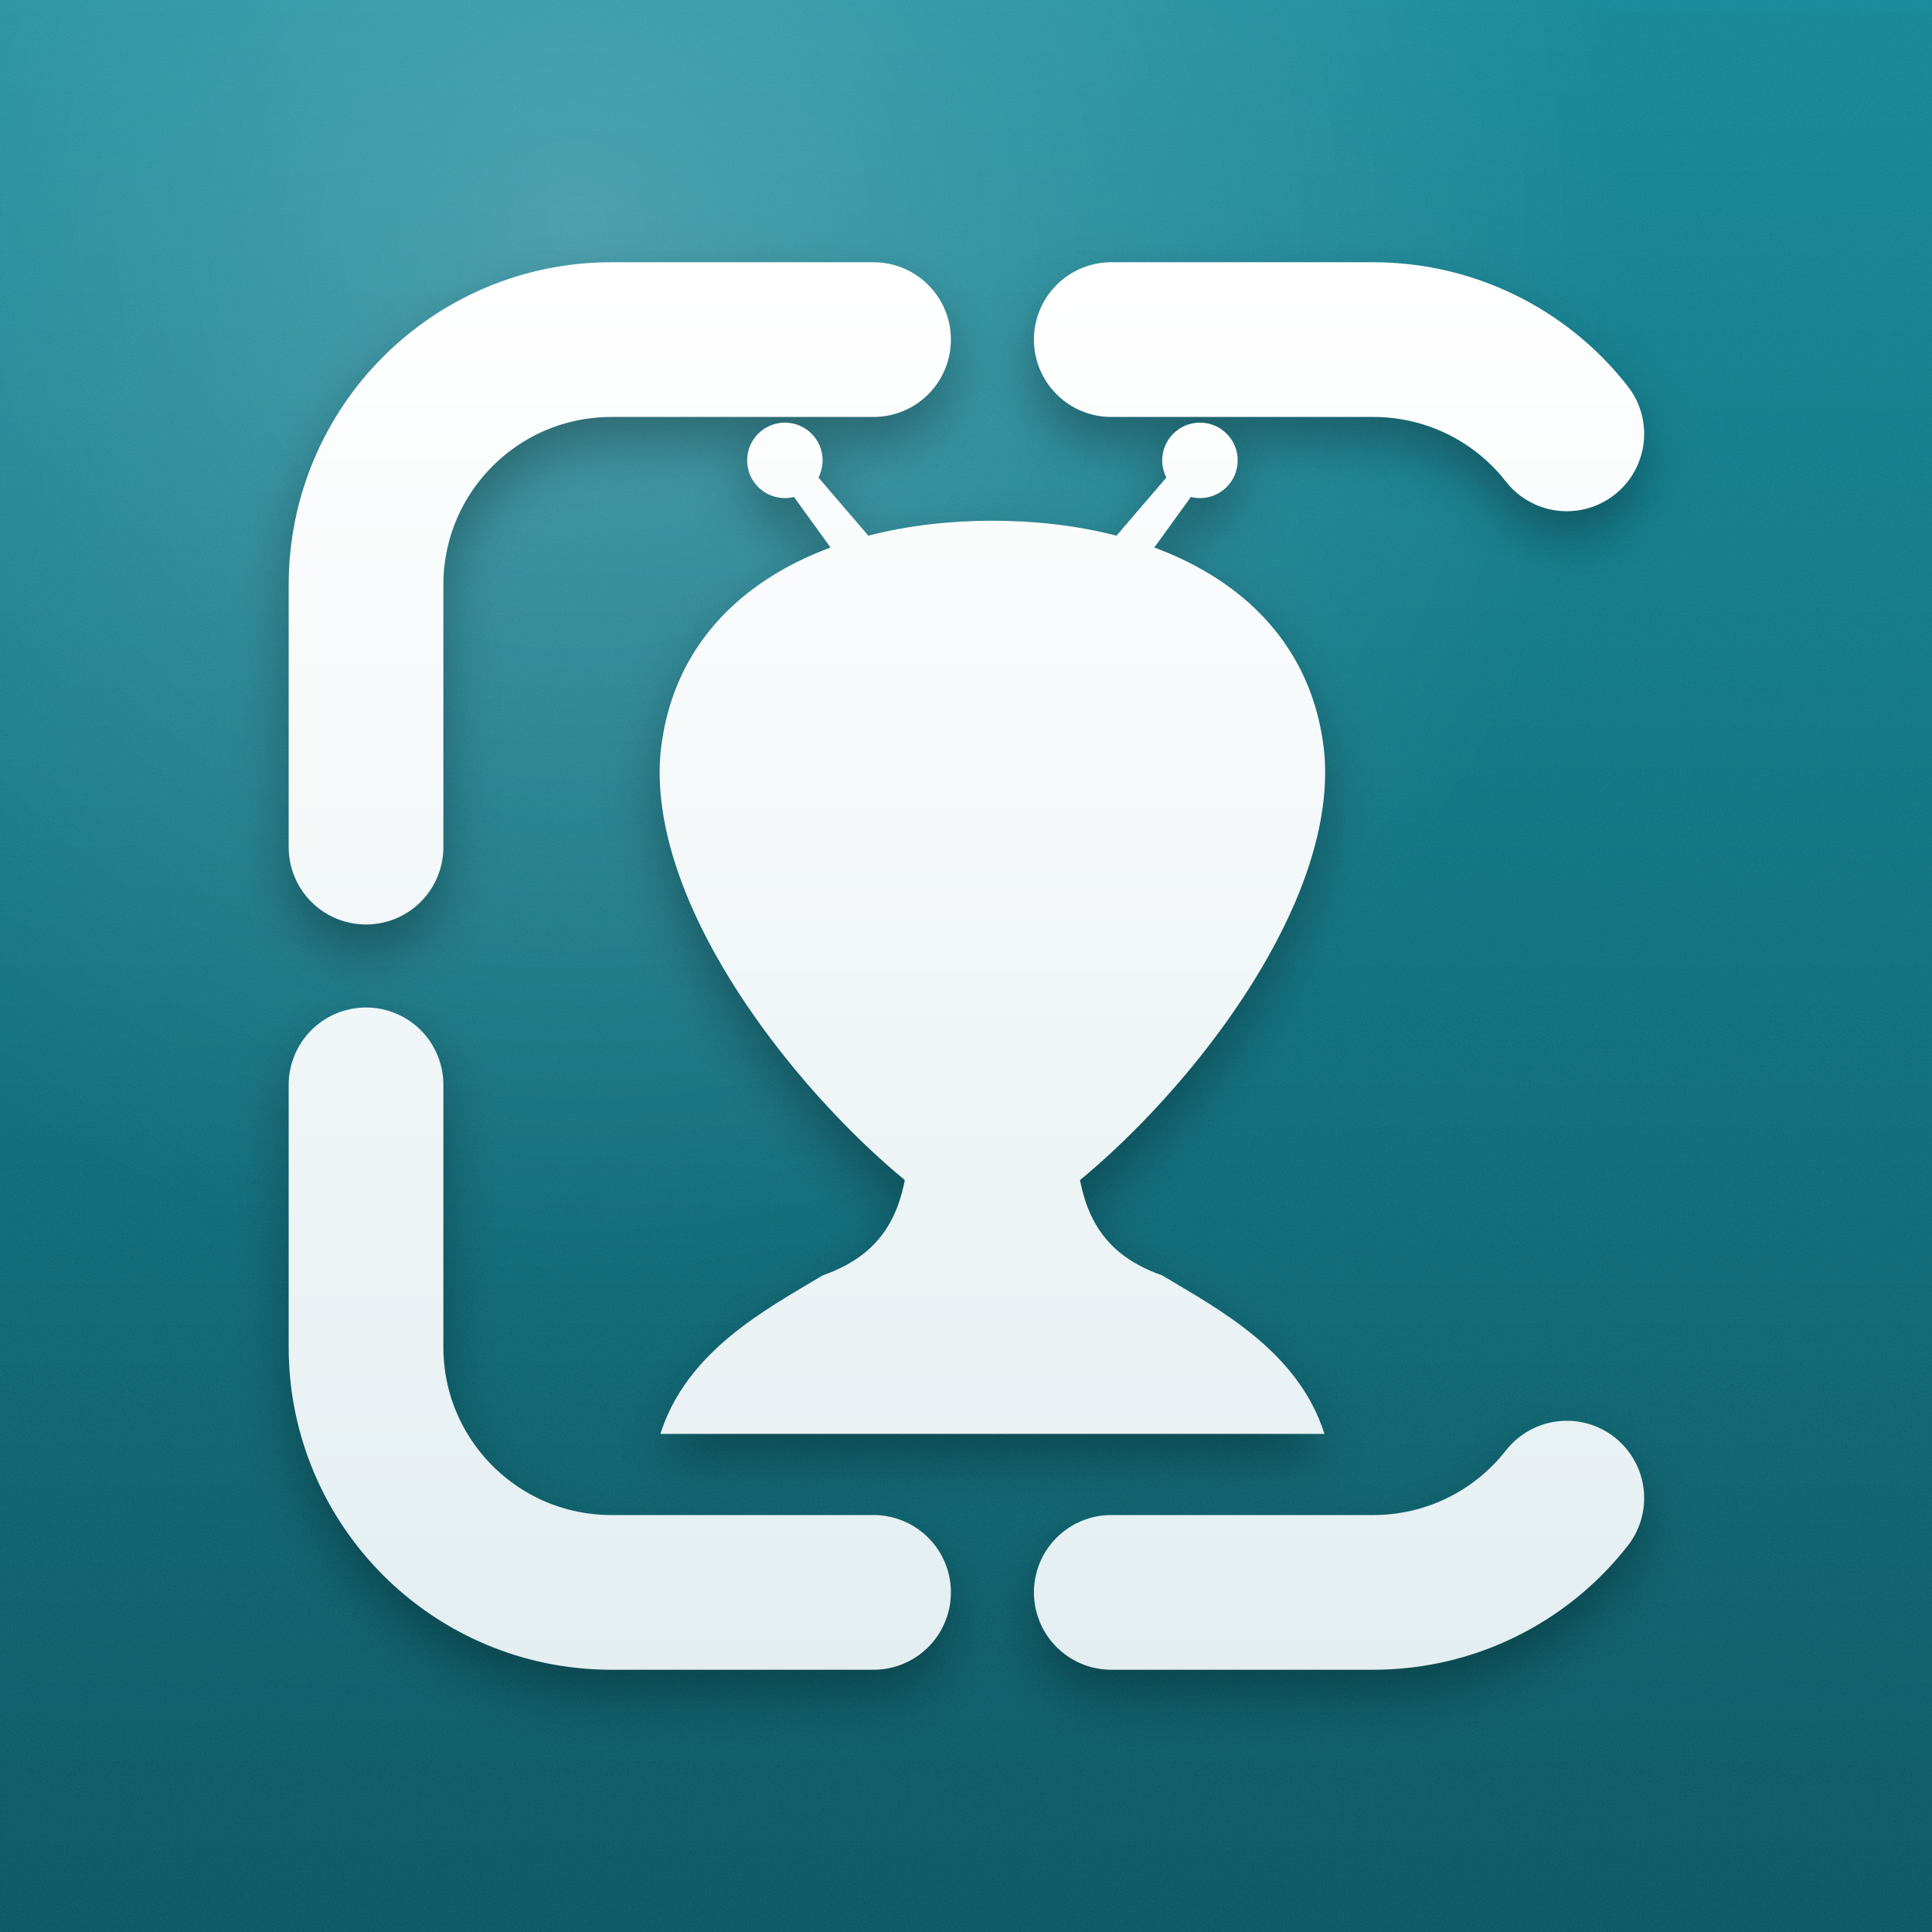
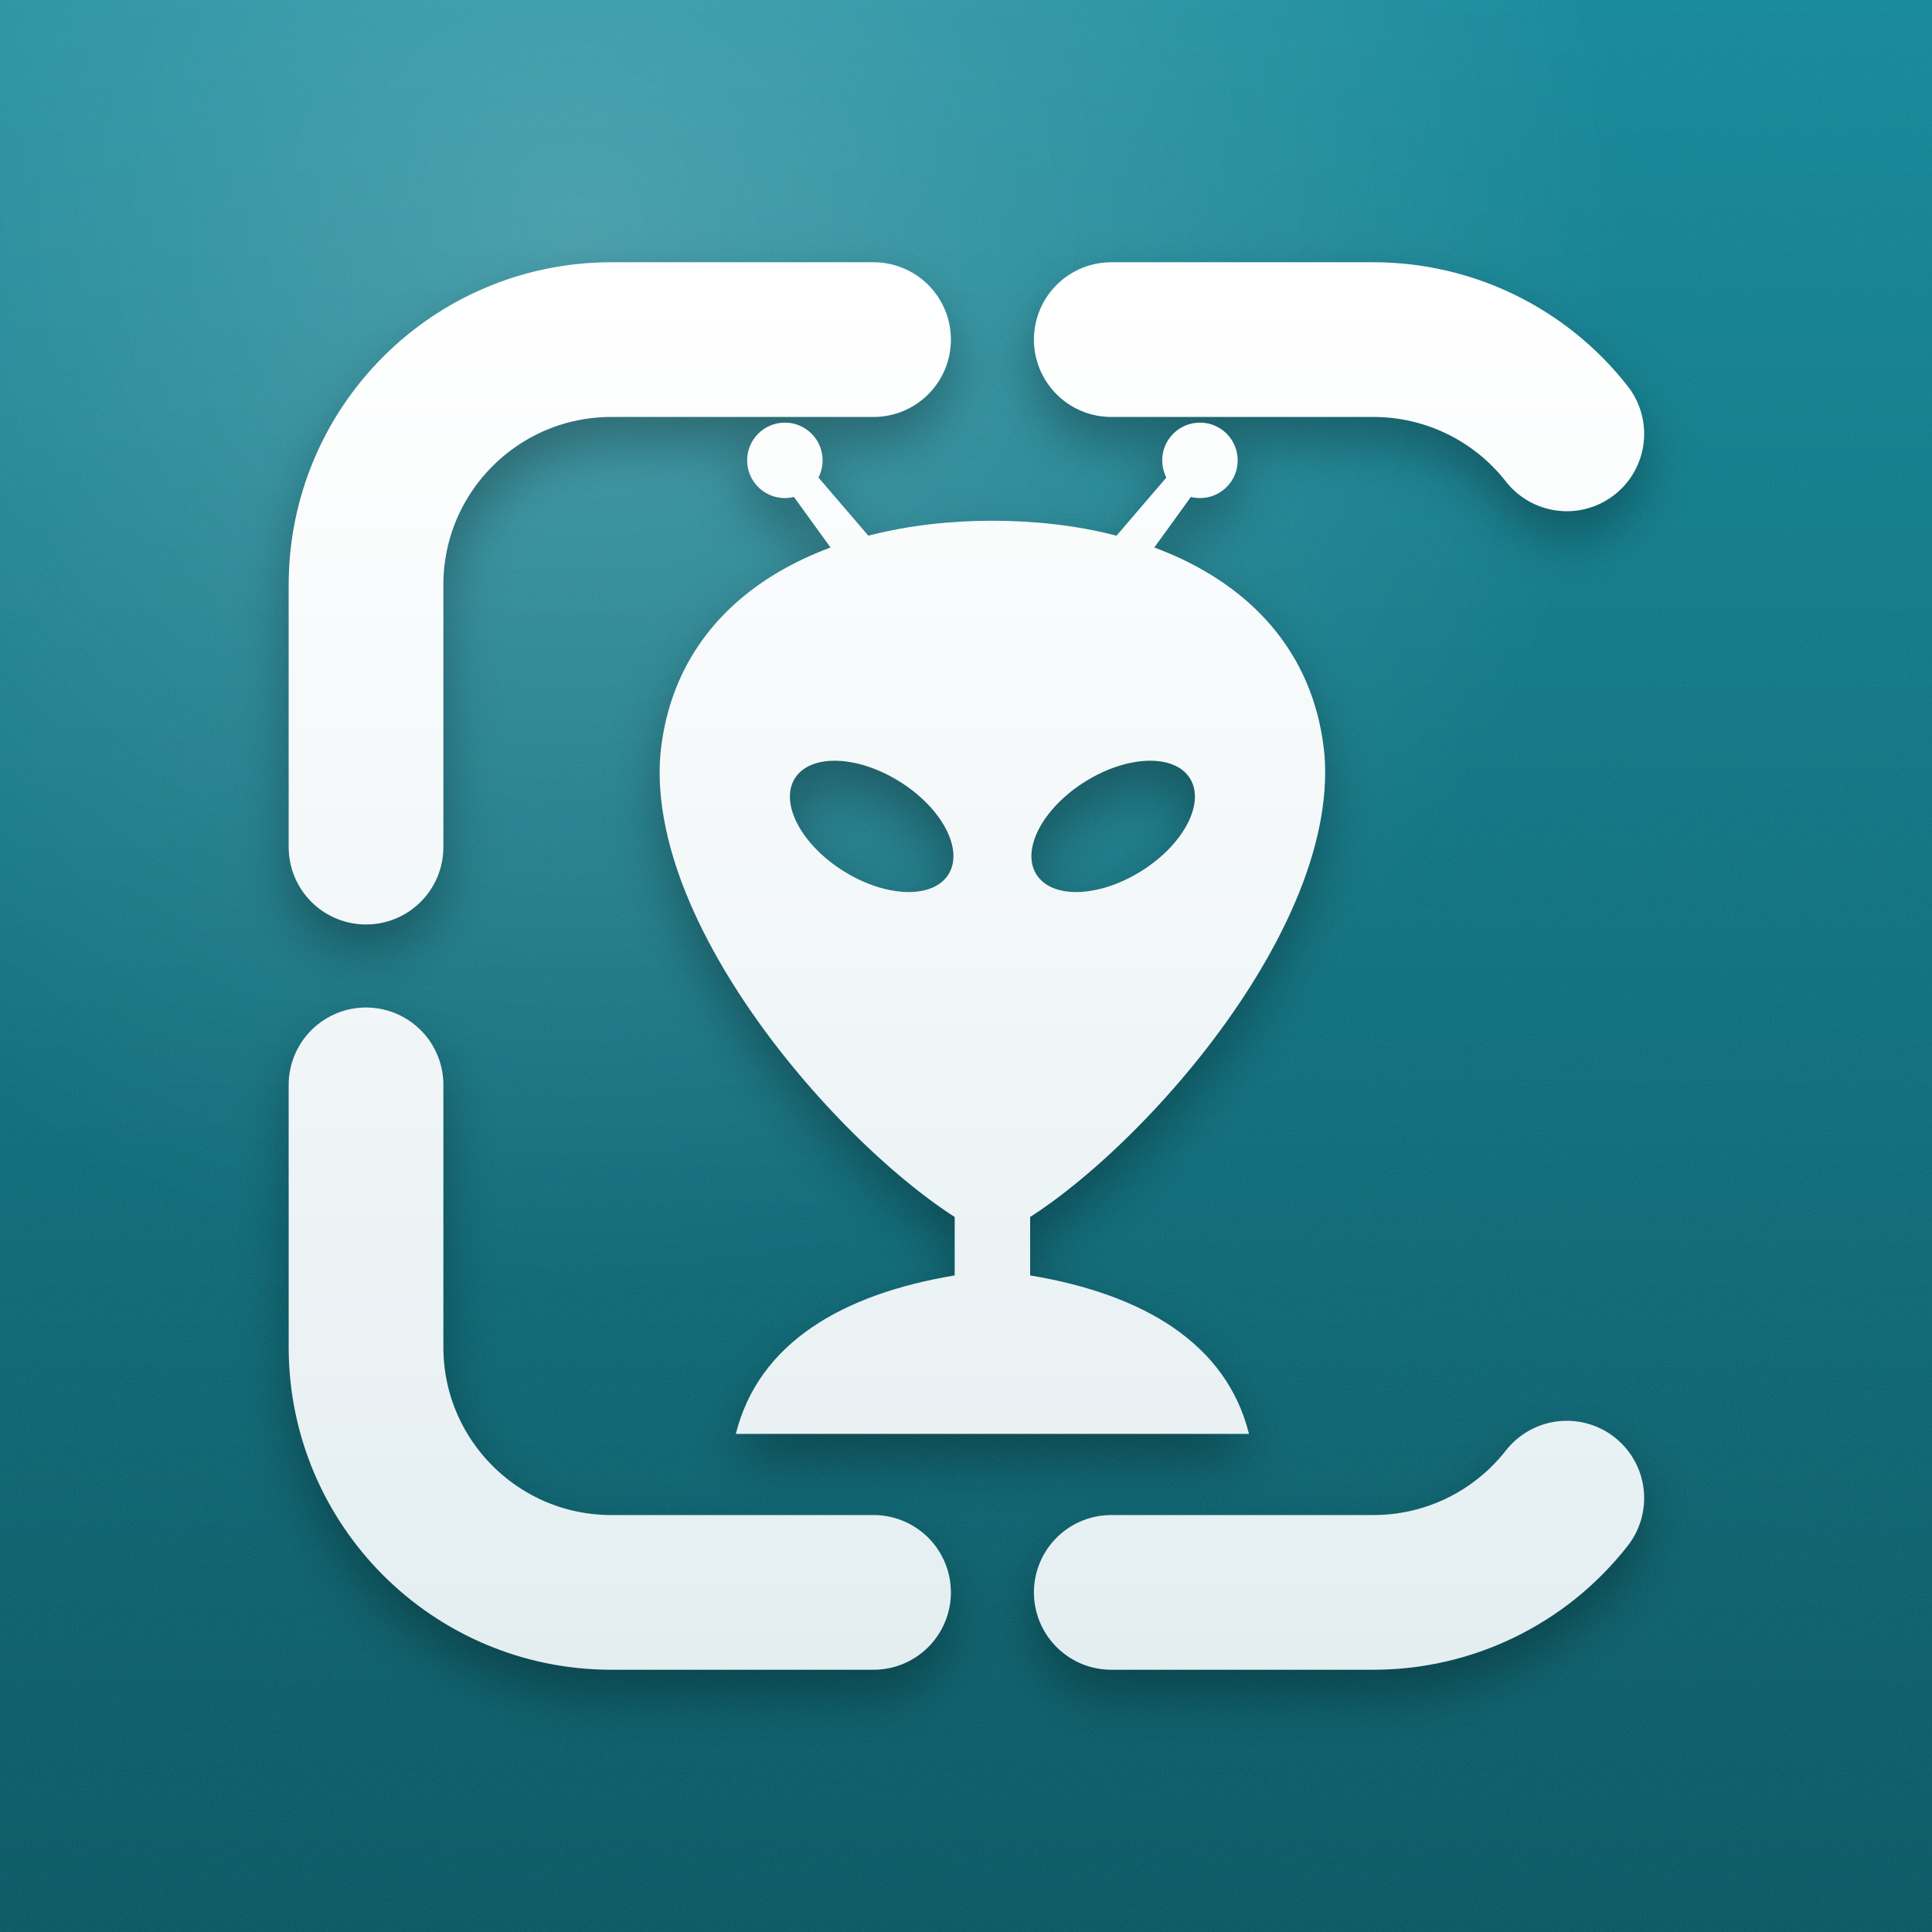
<svg xmlns="http://www.w3.org/2000/svg" viewBox="0 0 1024 1024">
  <defs>
    <linearGradient id="field" x1="0" y1="0" x2="0" y2="1">
      <stop offset="0" stop-color="#15899A" />
      <stop offset="1" stop-color="#0A5863" />
    </linearGradient>
    <radialGradient id="light" cx="0.3" cy="0.12" r="0.9">
      <stop offset="0" stop-color="#FFFFFF" stop-opacity="0.22" />
      <stop offset="0.6" stop-color="#FFFFFF" stop-opacity="0" />
    </radialGradient>
    <linearGradient id="mark" gradientUnits="userSpaceOnUse" x1="0" y1="150" x2="0" y2="880">
      <stop offset="0" stop-color="#FFFFFF" />
      <stop offset="1" stop-color="#E4EEF1" />
    </linearGradient>
    <filter id="grain" x="0" y="0" width="1" height="1" color-interpolation-filters="sRGB">
      <feTurbulence type="fractalNoise" baseFrequency="0.9" numOctaves="2" seed="7" result="n" />
      <feColorMatrix in="n" type="matrix" values="0 0 0 0 1  0 0 0 0 1  0 0 0 0 1  0.33 0.33 0.33 0 -0.28" />
    </filter>
    <filter id="shadow" x="-0.2" y="-0.2" width="1.4" height="1.4" color-interpolation-filters="sRGB">
      <feGaussianBlur in="SourceAlpha" stdDeviation="14" />
      <feOffset dy="14" />
      <feComponentTransfer>
        <feFuncA type="linear" slope="0.30" />
      </feComponentTransfer>
    </filter>
    <mask id="cut" maskUnits="userSpaceOnUse" x="0" y="0" width="1024" height="1024">
      <rect width="1024" height="1024" fill="#FFFFFF" />
+       <ellipse fill="#000000" stroke="none" cx="462" cy="438" rx="48" ry="28" transform="rotate(32 462 438)" />
+       <ellipse fill="#000000" stroke="none" cx="590" cy="438" rx="48" ry="28" transform="rotate(-32 590 438)" />
    </mask>
    <g id="glyph" mask="url(#cut)">
      <g fill="none" stroke-width="82" stroke-linecap="round" stroke-linejoin="round">
        <path d="M 463 180 H 324 A 130 130 0 0 0 194 310 V 449" />
        <path d="M 463 844 H 324 A 130 130 0 0 1 194 714 V 575" />
        <path d="M 589 180 H 728 A 130 130 0 0 1 830.44 229.96" />
        <path d="M 589 844 H 728 A 130 130 0 0 0 830.44 794.04" />
      </g>
      <g stroke="none">
-         <path d="M 482 596 C 482 640 470 664 436 676 C 406 694 364 716 350 760 H 702 C 688 716 646 694 616 676 C 582 664 570 640 570 596 Z" />
+         <path d="M 506 630 V 676 C 446 686 402 712 390 760 H 662 C 650 712 606 686 546 676 V 630 Z" />
        <path d="M 526 656 C 466 630 342 500 350 400 C 358 316 436 276 526 276 C 616 276 694 316 702 400 C 710 500 586 630 526 656 Z" />
        <path d="M 474 300 L 426 244 L 414 254 L 456 312 Z" />
        <circle cx="416" cy="244" r="20" />
        <path d="M 578 300 L 626 244 L 638 254 L 596 312 Z" />
        <circle cx="636" cy="244" r="20" />
      </g>
    </g>
  </defs>
  <rect width="1024" height="1024" fill="url(#field)" />
  <rect width="1024" height="1024" fill="url(#light)" />
  <rect width="1024" height="1024" filter="url(#grain)" opacity="0.10" />
  <use href="#glyph" fill="#000000" stroke="#000000" filter="url(#shadow)" />
  <use href="#glyph" fill="url(#mark)" stroke="url(#mark)" />
</svg>
